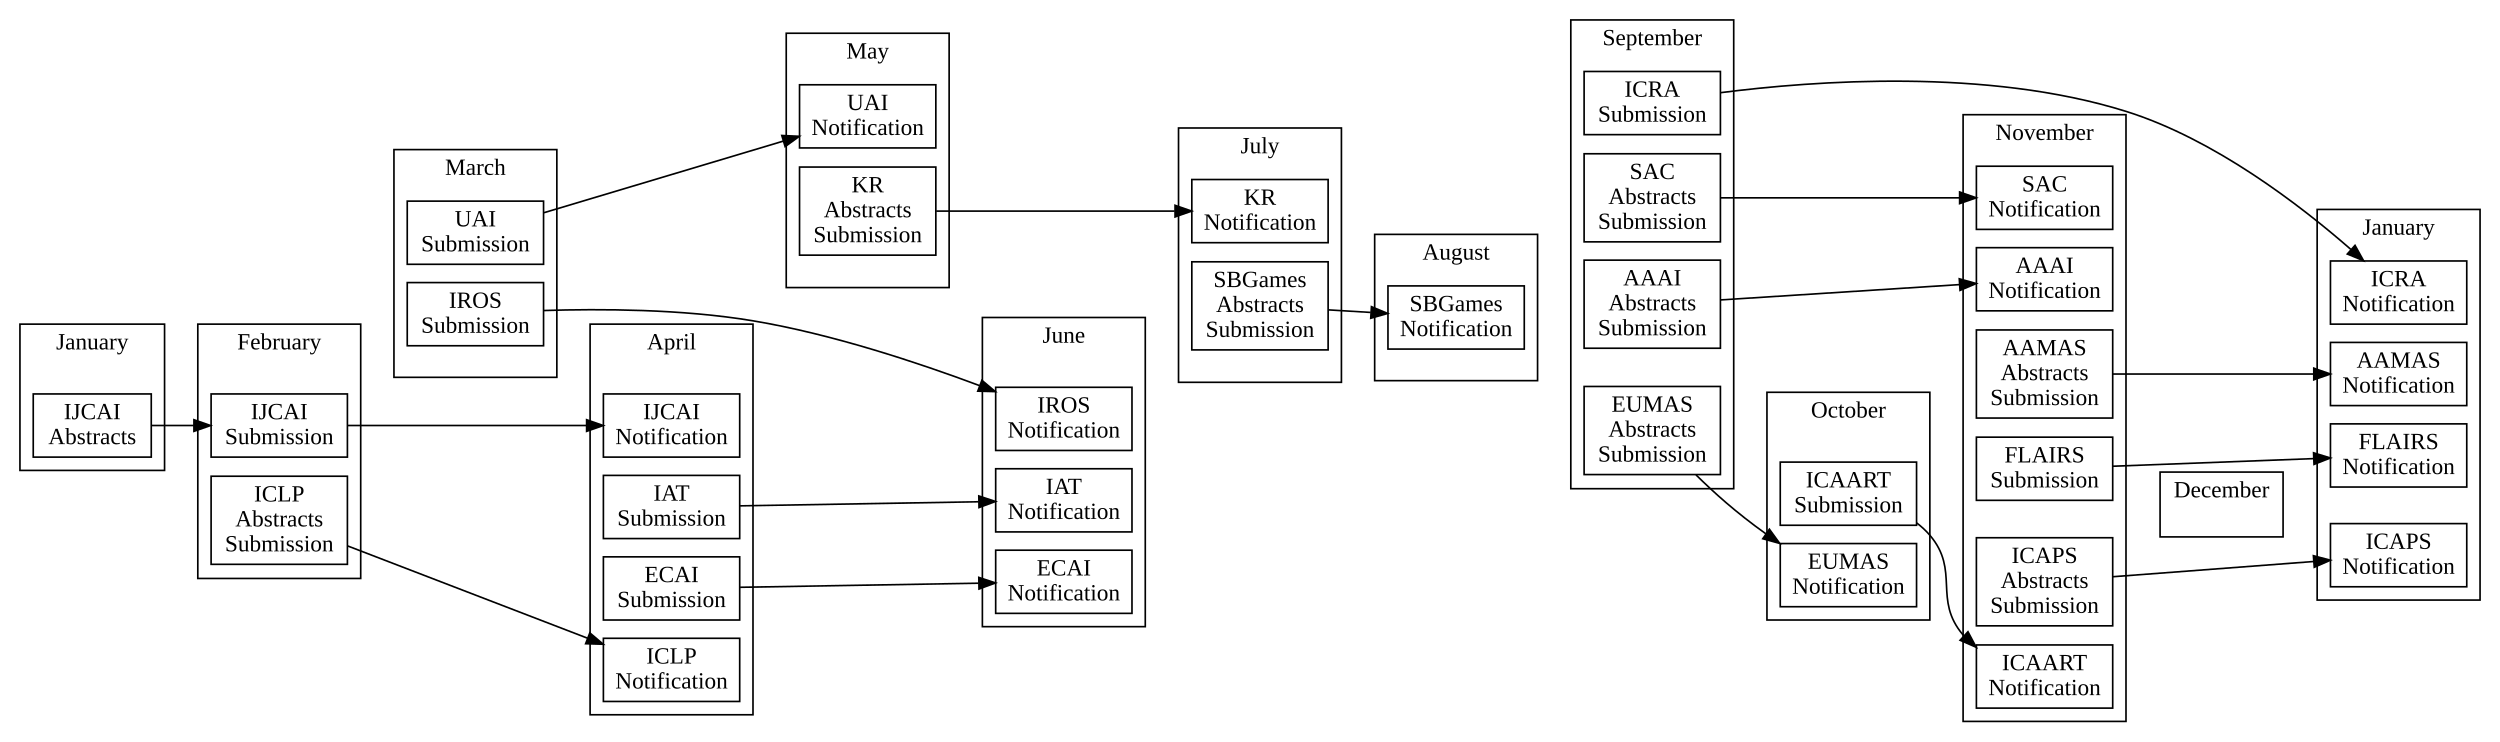
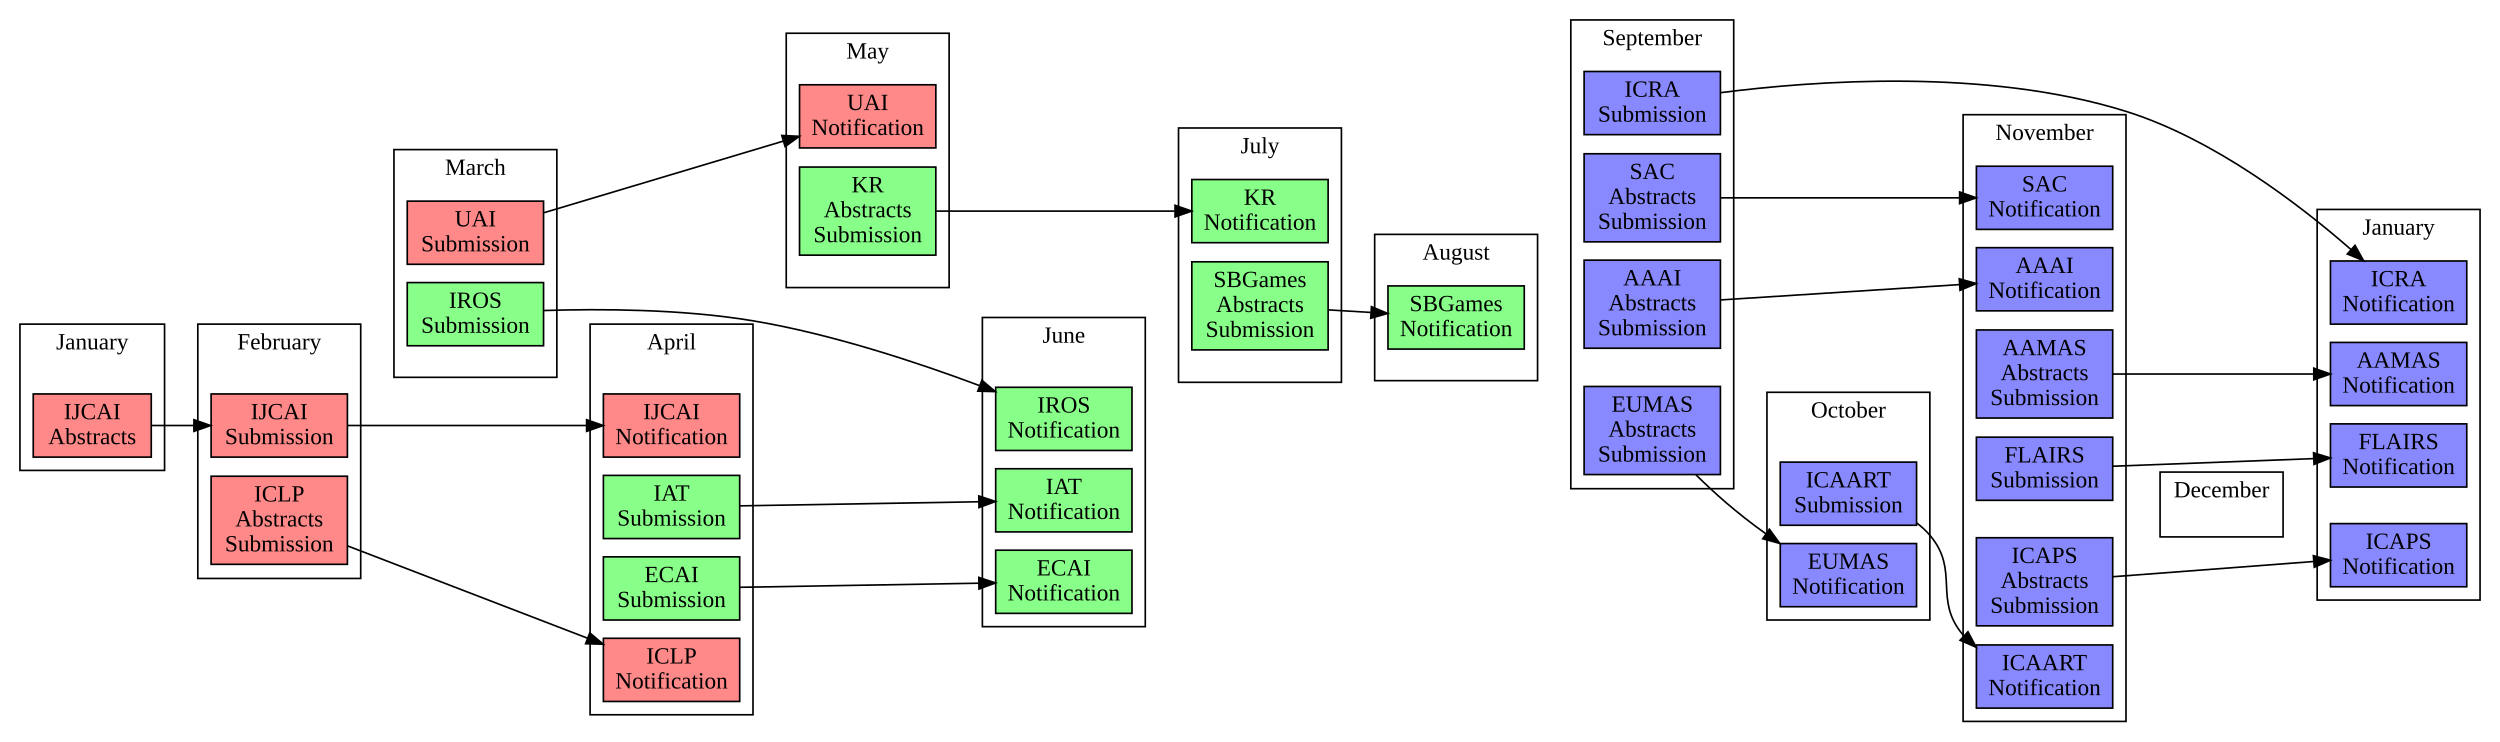
<svg xmlns="http://www.w3.org/2000/svg" xmlns:xlink="http://www.w3.org/1999/xlink" width="1504pt" height="446pt" viewBox="0 0 1504 446">
  <style>svg{background-color:white}text{font-size:14px;text-anchor:middle}polygon{stroke:black}path{fill:none;stroke:black}</style>
  <g transform="translate(4 442)">
    <polygon fill="none" points="8,-159 8,-247 95,-247 95,-159 8,-159" />
    <text x="51.5" y="-231.8">January</text>
    <polygon fill="none" points="115,-94 115,-247 213,-247 213,-94 115,-94" />
    <text x="164" y="-231.8">February</text>
    <polygon fill="none" points="233,-215 233,-352 331,-352 331,-215 233,-215" />
    <text x="282" y="-336.8">March</text>
    <polygon fill="none" points="351,-12 351,-247 449,-247 449,-12 351,-12" />
    <text x="400" y="-231.8">April</text>
    <polygon fill="none" points="469,-269 469,-422 567,-422 567,-269 469,-269" />
    <text x="518" y="-406.8">May</text>
    <polygon fill="none" points="587,-65 587,-251 685,-251 685,-65 587,-65" />
    <text x="636" y="-235.8">June</text>
    <polygon fill="none" points="705,-212 705,-365 803,-365 803,-212 705,-212" />
    <text x="754" y="-349.8">July</text>
    <polygon fill="none" points="823,-213 823,-301 921,-301 921,-213 823,-213" />
    <text x="872" y="-285.8">August</text>
    <polygon fill="none" points="941,-148 941,-430 1039,-430 1039,-148 941,-148" />
    <text x="990" y="-414.8">September</text>
    <polygon fill="none" points="1059,-69 1059,-206 1157,-206 1157,-69 1059,-69" />
    <text x="1108" y="-190.8">October</text>
    <polygon fill="none" points="1177,-8 1177,-373 1275,-373 1275,-8 1177,-8" />
    <text x="1226" y="-357.8">November</text>
    <polygon fill="none" points="1295.5,-119 1295.5,-158 1369.5,-158 1369.5,-119 1295.5,-119" />
    <text x="1332.5" y="-142.8">December</text>
    <polygon fill="none" points="1390,-81 1390,-316 1488,-316 1488,-81 1390,-81" />
    <text x="1439" y="-300.8">January</text>
    <g>
      <a xlink:href="http://www.ijcai.org/" xlink:title="International Joint Conference on Artificial Intelligence" target="_blank">
-         <polygon fill="none" points="87,-205 16,-205 16,-167 87,-167 87,-205" />
+         <polygon fill="#ff8888" points="87,-205 16,-205 16,-167 87,-167 87,-205" />
        <text x="51.5" y="-189.8">IJCAI</text>
        <text x="51.5" y="-174.8">Abstracts</text>
      </a>
    </g>
    <g>
      <a xlink:href="http://www.ijcai.org/" xlink:title="International Joint Conference on Artificial Intelligence" target="_blank">
-         <polygon fill="none" points="205,-205 123,-205 123,-167 205,-167 205,-205" />
+         <polygon fill="#ff8888" points="205,-205 123,-205 123,-167 205,-167 205,-205" />
        <text x="164" y="-189.8">IJCAI</text>
        <text x="164" y="-174.8">Submission</text>
      </a>
    </g>
    <path d="M87.16,-186C95.257,-186 104.043,-186 112.668,-186" />
    <polygon points="112.669,-189.5 122.668,-186 112.668,-182.5 112.669,-189.5" />
    <g>
      <a xlink:href="https://www.cs.nmsu.edu/ALP/iclp2018/" xlink:title="International Conference on Logic Programming" target="_blank">
-         <polygon fill="none" points="205,-155.5 123,-155.5 123,-102.5 205,-102.5 205,-155.5" />
+         <polygon fill="#ff8888" points="205,-155.5 123,-155.5 123,-102.5 205,-102.5 205,-155.5" />
        <text x="164" y="-140.3">ICLP</text>
        <text x="164" y="-125.3">Abstracts</text>
        <text x="164" y="-110.3">Submission</text>
      </a>
    </g>
    <g>
      <a xlink:href="https://www.cs.nmsu.edu/ALP/iclp2018/" xlink:title="International Conference on Logic Programming" target="_blank">
-         <polygon fill="none" points="441,-58 359,-58 359,-20 441,-20 441,-58" />
+         <polygon fill="#ff8888" points="441,-58 359,-58 359,-20 441,-20 441,-58" />
        <text x="400" y="-42.8">ICLP</text>
        <text x="400" y="-27.8">Notification</text>
      </a>
    </g>
    <path d="M205.226,-113.528C245.194,-98.156 306.563,-74.552 349.5,-58.039" />
    <polygon points="350.831,-61.277 358.908,-54.42 348.318,-54.743 350.831,-61.277" />
    <g>
      <a xlink:href="http://www.ijcai.org/" xlink:title="International Joint Conference on Artificial Intelligence" target="_blank">
-         <polygon fill="none" points="441,-205 359,-205 359,-167 441,-167 441,-205" />
+         <polygon fill="#ff8888" points="441,-205 359,-205 359,-167 441,-167 441,-205" />
        <text x="400" y="-189.8">IJCAI</text>
        <text x="400" y="-174.8">Notification</text>
      </a>
    </g>
    <path d="M205.226,-186C244.942,-186 305.791,-186 348.686,-186" />
    <polygon points="348.908,-189.5 358.908,-186 348.908,-182.5 348.908,-189.5" />
    <g>
      <a xlink:href="http://auai.org/" xlink:title="Conference on Uncertainty in Artificial Intelligence" target="_blank">
-         <polygon fill="none" points="323,-321 241,-321 241,-283 323,-283 323,-321" />
+         <polygon fill="#ff8888" points="323,-321 241,-321 241,-283 323,-283 323,-321" />
        <text x="282" y="-305.8">UAI</text>
        <text x="282" y="-290.8">Submission</text>
      </a>
    </g>
    <g>
      <a xlink:href="http://auai.org/" xlink:title="Conference on Uncertainty in Artificial Intelligence" target="_blank">
-         <polygon fill="none" points="559,-391 477,-391 477,-353 559,-353 559,-391" />
+         <polygon fill="#ff8888" points="559,-391 477,-391 477,-353 559,-353 559,-391" />
        <text x="518" y="-375.8">UAI</text>
        <text x="518" y="-360.8">Notification</text>
      </a>
    </g>
    <path d="M323.226,-314.033C363.11,-325.965 424.306,-344.271 467.229,-357.111" />
    <polygon points="466.324,-360.494 476.908,-360.007 468.331,-353.787 466.324,-360.494" />
    <g>
      <a xlink:href="http://www.iros.org/" xlink:title="International Conference on Intelligent Robots and Systems" target="_blank">
-         <polygon fill="none" points="323,-272 241,-272 241,-234 323,-234 323,-272" />
+         <polygon fill="#88ff88" points="323,-272 241,-272 241,-234 323,-234 323,-272" />
        <text x="282" y="-256.8">IROS</text>
        <text x="282" y="-241.8">Submission</text>
      </a>
    </g>
    <g>
      <a xlink:href="http://www.iros.org/" xlink:title="International Conference on Intelligent Robots and Systems" target="_blank">
-         <polygon fill="none" points="677,-209 595,-209 595,-171 677,-171 677,-209" />
+         <polygon fill="#88ff88" points="677,-209 595,-209 595,-171 677,-171 677,-209" />
        <text x="636" y="-193.8">IROS</text>
        <text x="636" y="-178.8">Notification</text>
      </a>
    </g>
    <path d="M323.214,-255.188C357.02,-256.276 406.492,-256.106 449,-249 496.389,-241.078 548.359,-223.825 585.288,-210.012" />
    <polygon points="586.705,-213.218 594.814,-206.4 584.223,-206.673 586.705,-213.218" />
    <g>
      <a xlink:href="https://www.ijcai-18.org/" xlink:title="European Conference on Artificial Intelligence" target="_blank">
-         <polygon fill="none" points="441,-107 359,-107 359,-69 441,-69 441,-107" />
+         <polygon fill="#88ff88" points="441,-107 359,-107 359,-69 441,-69 441,-107" />
        <text x="400" y="-91.8">ECAI</text>
        <text x="400" y="-76.8">Submission</text>
      </a>
    </g>
    <g>
      <a xlink:href="https://www.ijcai-18.org/" xlink:title="European Conference on Artificial Intelligence" target="_blank">
-         <polygon fill="none" points="677,-111 595,-111 595,-73 677,-73 677,-111" />
+         <polygon fill="#88ff88" points="677,-111 595,-111 595,-73 677,-73 677,-111" />
        <text x="636" y="-95.8">ECAI</text>
        <text x="636" y="-80.8">Notification</text>
      </a>
    </g>
    <path d="M441.226,-88.688C480.942,-89.367 541.791,-90.407 584.686,-91.14" />
    <polygon points="584.85,-94.643 594.908,-91.315 584.969,-87.644 584.85,-94.643" />
    <g>
      <a xlink:href="http://wibih.unomaha.edu/wi" xlink:title="International Conference on Intelligent Agent Technology" target="_blank">
-         <polygon fill="none" points="441,-156 359,-156 359,-118 441,-118 441,-156" />
+         <polygon fill="#88ff88" points="441,-156 359,-156 359,-118 441,-118 441,-156" />
        <text x="400" y="-140.8">IAT</text>
        <text x="400" y="-125.8">Submission</text>
      </a>
    </g>
    <g>
      <a xlink:href="http://wibih.unomaha.edu/wi" xlink:title="International Conference on Intelligent Agent Technology" target="_blank">
-         <polygon fill="none" points="677,-160 595,-160 595,-122 677,-122 677,-160" />
+         <polygon fill="#88ff88" points="677,-160 595,-160 595,-122 677,-122 677,-160" />
        <text x="636" y="-144.8">IAT</text>
        <text x="636" y="-129.8">Notification</text>
      </a>
    </g>
    <path d="M441.226,-137.688C480.942,-138.367 541.791,-139.407 584.686,-140.14" />
    <polygon points="584.85,-143.643 594.908,-140.315 584.969,-136.644 584.85,-143.643" />
    <g>
      <a xlink:href="http://www.kr.org/" xlink:title="International Conference on Principles of Knowledge Representation and Reasoning" target="_blank">
-         <polygon fill="none" points="559,-341.5 477,-341.5 477,-288.5 559,-288.5 559,-341.5" />
+         <polygon fill="#88ff88" points="559,-341.5 477,-341.5 477,-288.5 559,-288.5 559,-341.5" />
        <text x="518" y="-326.3">KR</text>
        <text x="518" y="-311.3">Abstracts</text>
        <text x="518" y="-296.3">Submission</text>
      </a>
    </g>
    <g>
      <a xlink:href="http://www.kr.org/" xlink:title="International Conference on Principles of Knowledge Representation and Reasoning" target="_blank">
-         <polygon fill="none" points="795,-334 713,-334 713,-296 795,-296 795,-334" />
+         <polygon fill="#88ff88" points="795,-334 713,-334 713,-296 795,-296 795,-334" />
        <text x="754" y="-318.8">KR</text>
        <text x="754" y="-303.8">Notification</text>
      </a>
    </g>
    <path d="M559.226,-315C598.942,-315 659.791,-315 702.686,-315" />
    <polygon points="702.908,-318.5 712.908,-315 702.908,-311.5 702.908,-318.5" />
    <g>
      <a xlink:href="http://sbgames.org/" xlink:title="Simposio Brasileiro de Games e Entretenimento Digital" target="_blank">
-         <polygon fill="none" points="795,-284.5 713,-284.5 713,-231.5 795,-231.5 795,-284.5" />
+         <polygon fill="#88ff88" points="795,-284.5 713,-284.5 713,-231.5 795,-231.5 795,-284.5" />
        <text x="754" y="-269.3">SBGames</text>
        <text x="754" y="-254.3">Abstracts</text>
        <text x="754" y="-239.3">Submission</text>
      </a>
    </g>
    <g>
      <a xlink:href="http://sbgames.org/" xlink:title="Simposio Brasileiro de Games e Entretenimento Digital" target="_blank">
-         <polygon fill="none" points="913,-270 831,-270 831,-232 913,-232 913,-270" />
+         <polygon fill="#88ff88" points="913,-270 831,-270 831,-232 913,-232 913,-270" />
        <text x="872" y="-254.8">SBGames</text>
        <text x="872" y="-239.8">Notification</text>
      </a>
    </g>
    <path d="M795.246,-255.571C803.433,-255.077 812.144,-254.552 820.632,-254.039" />
    <polygon points="821.055,-257.52 830.826,-253.424 820.633,-250.533 821.055,-257.52" />
    <g>
      <a xlink:href="http://www.icra2018.org/" xlink:title="International Conference on Robotics and Automation" target="_blank">
-         <polygon fill="none" points="1031,-399 949,-399 949,-361 1031,-361 1031,-399" />
+         <polygon fill="#8888ff" points="1031,-399 949,-399 949,-361 1031,-361 1031,-399" />
        <text x="990" y="-383.8">ICRA</text>
        <text x="990" y="-368.8">Submission</text>
      </a>
    </g>
    <g>
      <a xlink:href="http://www.icra2018.org/" xlink:title="International Conference on Robotics and Automation" target="_blank">
-         <polygon fill="none" points="1480,-285 1398,-285 1398,-247 1480,-247 1480,-285" />
+         <polygon fill="#8888ff" points="1480,-285 1398,-285 1398,-247 1480,-247 1480,-285" />
        <text x="1439" y="-269.8">ICRA</text>
        <text x="1439" y="-254.8">Notification</text>
      </a>
    </g>
    <path d="M1031.17,-386.257C1087.24,-393.448 1191.47,-401.161 1275,-375 1328.08,-358.375 1379.81,-318.567 1410.28,-291.943" />
    <polygon points="1412.78,-294.406 1417.93,-285.147 1408.13,-289.174 1412.78,-294.406" />
    <g>
      <a xlink:href="http://www.sigapp.org/sac/" xlink:title="Symposium On Applied Computing" target="_blank">
-         <polygon fill="none" points="1031,-349.5 949,-349.5 949,-296.5 1031,-296.5 1031,-349.5" />
+         <polygon fill="#8888ff" points="1031,-349.5 949,-349.5 949,-296.5 1031,-296.5 1031,-349.5" />
        <text x="990" y="-334.3">SAC</text>
        <text x="990" y="-319.3">Abstracts</text>
        <text x="990" y="-304.3">Submission</text>
      </a>
    </g>
    <g>
      <a xlink:href="http://www.sigapp.org/sac/" xlink:title="Symposium On Applied Computing" target="_blank">
-         <polygon fill="none" points="1267,-342 1185,-342 1185,-304 1267,-304 1267,-342" />
+         <polygon fill="#8888ff" points="1267,-342 1185,-342 1185,-304 1267,-304 1267,-342" />
        <text x="1226" y="-326.8">SAC</text>
        <text x="1226" y="-311.8">Notification</text>
      </a>
    </g>
    <path d="M1031.23,-323C1070.94,-323 1131.79,-323 1174.69,-323" />
    <polygon points="1174.91,-326.5 1184.91,-323 1174.91,-319.5 1174.91,-326.5" />
    <g>
      <a xlink:href="http://www.aaai.org/Conferences/conferences.php" xlink:title="Association for the Advancement of Artificial Intelligence" target="_blank">
-         <polygon fill="none" points="1031,-285.5 949,-285.5 949,-232.5 1031,-232.5 1031,-285.5" />
+         <polygon fill="#8888ff" points="1031,-285.5 949,-285.5 949,-232.5 1031,-232.5 1031,-285.5" />
        <text x="990" y="-270.3">AAAI</text>
        <text x="990" y="-255.3">Abstracts</text>
        <text x="990" y="-240.3">Submission</text>
      </a>
    </g>
    <g>
      <a xlink:href="http://www.aaai.org/Conferences/conferences.php" xlink:title="Association for the Advancement of Artificial Intelligence" target="_blank">
-         <polygon fill="none" points="1267,-293 1185,-293 1185,-255 1267,-255 1267,-293" />
+         <polygon fill="#8888ff" points="1267,-293 1185,-293 1185,-255 1267,-255 1267,-293" />
        <text x="1226" y="-277.8">AAAI</text>
        <text x="1226" y="-262.8">Notification</text>
      </a>
    </g>
    <path d="M1031.23,-261.579C1070.94,-264.125 1131.79,-268.025 1174.69,-270.775" />
    <polygon points="1174.7,-274.283 1184.91,-271.43 1175.15,-267.297 1174.7,-274.283" />
    <g>
      <a xlink:href="https://eumas2017.ibisc.univ-evry.fr/" xlink:title="European Conference on Multi-Agent Systems" target="_blank">
-         <polygon fill="none" points="1031,-209.5 949,-209.5 949,-156.5 1031,-156.5 1031,-209.5" />
+         <polygon fill="#8888ff" points="1031,-209.5 949,-209.5 949,-156.5 1031,-156.5 1031,-209.5" />
        <text x="990" y="-194.3">EUMAS</text>
        <text x="990" y="-179.3">Abstracts</text>
        <text x="990" y="-164.3">Submission</text>
      </a>
    </g>
    <g>
      <a xlink:href="https://eumas2017.ibisc.univ-evry.fr/" xlink:title="European Conference on Multi-Agent Systems" target="_blank">
-         <polygon fill="none" points="1149,-115 1067,-115 1067,-77 1149,-77 1149,-115" />
+         <polygon fill="#8888ff" points="1149,-115 1067,-115 1067,-77 1149,-77 1149,-115" />
        <text x="1108" y="-99.8">EUMAS</text>
        <text x="1108" y="-84.8">Notification</text>
      </a>
    </g>
    <path d="M1016.31,-156.304C1026.99,-145.815 1040.01,-133.951 1058.45,-120.791" />
    <polygon points="1060.47,-123.648 1066.69,-115.071 1056.48,-117.897 1060.47,-123.648" />
    <g>
      <a xlink:href="http://www.icaart.org/" xlink:title="International Conference on Agents and Artificial Intelligence" target="_blank">
-         <polygon fill="none" points="1149,-164 1067,-164 1067,-126 1149,-126 1149,-164" />
+         <polygon fill="#8888ff" points="1149,-164 1067,-164 1067,-126 1149,-126 1149,-164" />
        <text x="1108" y="-148.8">ICAART</text>
        <text x="1108" y="-133.8">Submission</text>
      </a>
    </g>
    <g>
      <a xlink:href="http://www.icaart.org/" xlink:title="International Conference on Agents and Artificial Intelligence" target="_blank">
-         <polygon fill="none" points="1267,-54 1185,-54 1185,-16 1267,-16 1267,-54" />
+         <polygon fill="#8888ff" points="1267,-54 1185,-54 1185,-16 1267,-16 1267,-54" />
        <text x="1226" y="-38.8">ICAART</text>
        <text x="1226" y="-23.8">Notification</text>
      </a>
    </g>
    <path d="M1149.1,-127.399C1152,-125.177 1154.68,-122.717 1157,-120 1175.24,-98.613 1158.76,-81.387 1177,-60 1177.14,-59.83 1177.29,-59.661 1177.44,-59.494" />
    <polygon points="1179.93,-61.958 1184.9,-52.601 1175.18,-56.816 1179.93,-61.958" />
    <g>
      <a xlink:href="http://www.icaps-conference.org/" xlink:title="International Conference on Automated Planning and Scheduling" target="_blank">
-         <polygon fill="none" points="1267,-118.5 1185,-118.5 1185,-65.5 1267,-65.5 1267,-118.5" />
+         <polygon fill="#8888ff" points="1267,-118.5 1185,-118.5 1185,-65.5 1267,-65.5 1267,-118.5" />
        <text x="1226" y="-103.3">ICAPS</text>
        <text x="1226" y="-88.3">Abstracts</text>
        <text x="1226" y="-73.3">Submission</text>
      </a>
    </g>
    <g>
      <a xlink:href="http://www.icaps-conference.org/" xlink:title="International Conference on Automated Planning and Scheduling" target="_blank">
-         <polygon fill="none" points="1480,-127 1398,-127 1398,-89 1480,-89 1480,-127" />
+         <polygon fill="#8888ff" points="1480,-127 1398,-127 1398,-89 1480,-89 1480,-127" />
        <text x="1439" y="-111.8">ICAPS</text>
        <text x="1439" y="-96.8">Notification</text>
      </a>
    </g>
    <path d="M1267.18,-95.047C1301.5,-97.65 1351.02,-101.405 1387.92,-104.202" />
    <polygon points="1387.73,-107.698 1397.97,-104.964 1388.26,-100.718 1387.73,-107.698" />
    <g>
      <a xlink:href="http://www.ifaamas.org/" xlink:title="International Conference on Autonomous Agents and Multiagent Systems" target="_blank">
-         <polygon fill="none" points="1267,-243.5 1185,-243.5 1185,-190.5 1267,-190.5 1267,-243.5" />
+         <polygon fill="#8888ff" points="1267,-243.5 1185,-243.5 1185,-190.5 1267,-190.5 1267,-243.5" />
        <text x="1226" y="-228.3">AAMAS</text>
        <text x="1226" y="-213.3">Abstracts</text>
        <text x="1226" y="-198.3">Submission</text>
      </a>
    </g>
    <g>
      <a xlink:href="http://www.ifaamas.org/" xlink:title="International Conference on Autonomous Agents and Multiagent Systems" target="_blank">
-         <polygon fill="none" points="1480,-236 1398,-236 1398,-198 1480,-198 1480,-236" />
+         <polygon fill="#8888ff" points="1480,-236 1398,-236 1398,-198 1480,-198 1480,-236" />
        <text x="1439" y="-220.8">AAMAS</text>
        <text x="1439" y="-205.8">Notification</text>
      </a>
    </g>
    <path d="M1267.18,-217C1301.5,-217 1351.02,-217 1387.92,-217" />
    <polygon points="1387.97,-220.5 1397.97,-217 1387.97,-213.5 1387.97,-220.5" />
    <g>
      <a xlink:href="http://www.flairs.com/" xlink:title="Florida Artificial Intelligence Research Society" target="_blank">
-         <polygon fill="none" points="1267,-179 1185,-179 1185,-141 1267,-141 1267,-179" />
+         <polygon fill="#8888ff" points="1267,-179 1185,-179 1185,-141 1267,-141 1267,-179" />
        <text x="1226" y="-163.8">FLAIRS</text>
        <text x="1226" y="-148.8">Submission</text>
      </a>
    </g>
    <g>
      <a xlink:href="http://www.flairs.com/" xlink:title="Florida Artificial Intelligence Research Society" target="_blank">
-         <polygon fill="none" points="1480,-187 1398,-187 1398,-149 1480,-149 1480,-187" />
+         <polygon fill="#8888ff" points="1480,-187 1398,-187 1398,-149 1480,-149 1480,-187" />
        <text x="1439" y="-171.8">FLAIRS</text>
        <text x="1439" y="-156.8">Notification</text>
      </a>
    </g>
    <path d="M1267.18,-161.524C1301.5,-162.825 1351.02,-164.702 1387.92,-166.101" />
    <polygon points="1387.84,-169.601 1397.97,-166.482 1388.11,-162.606 1387.84,-169.601" />
  </g>
</svg>
